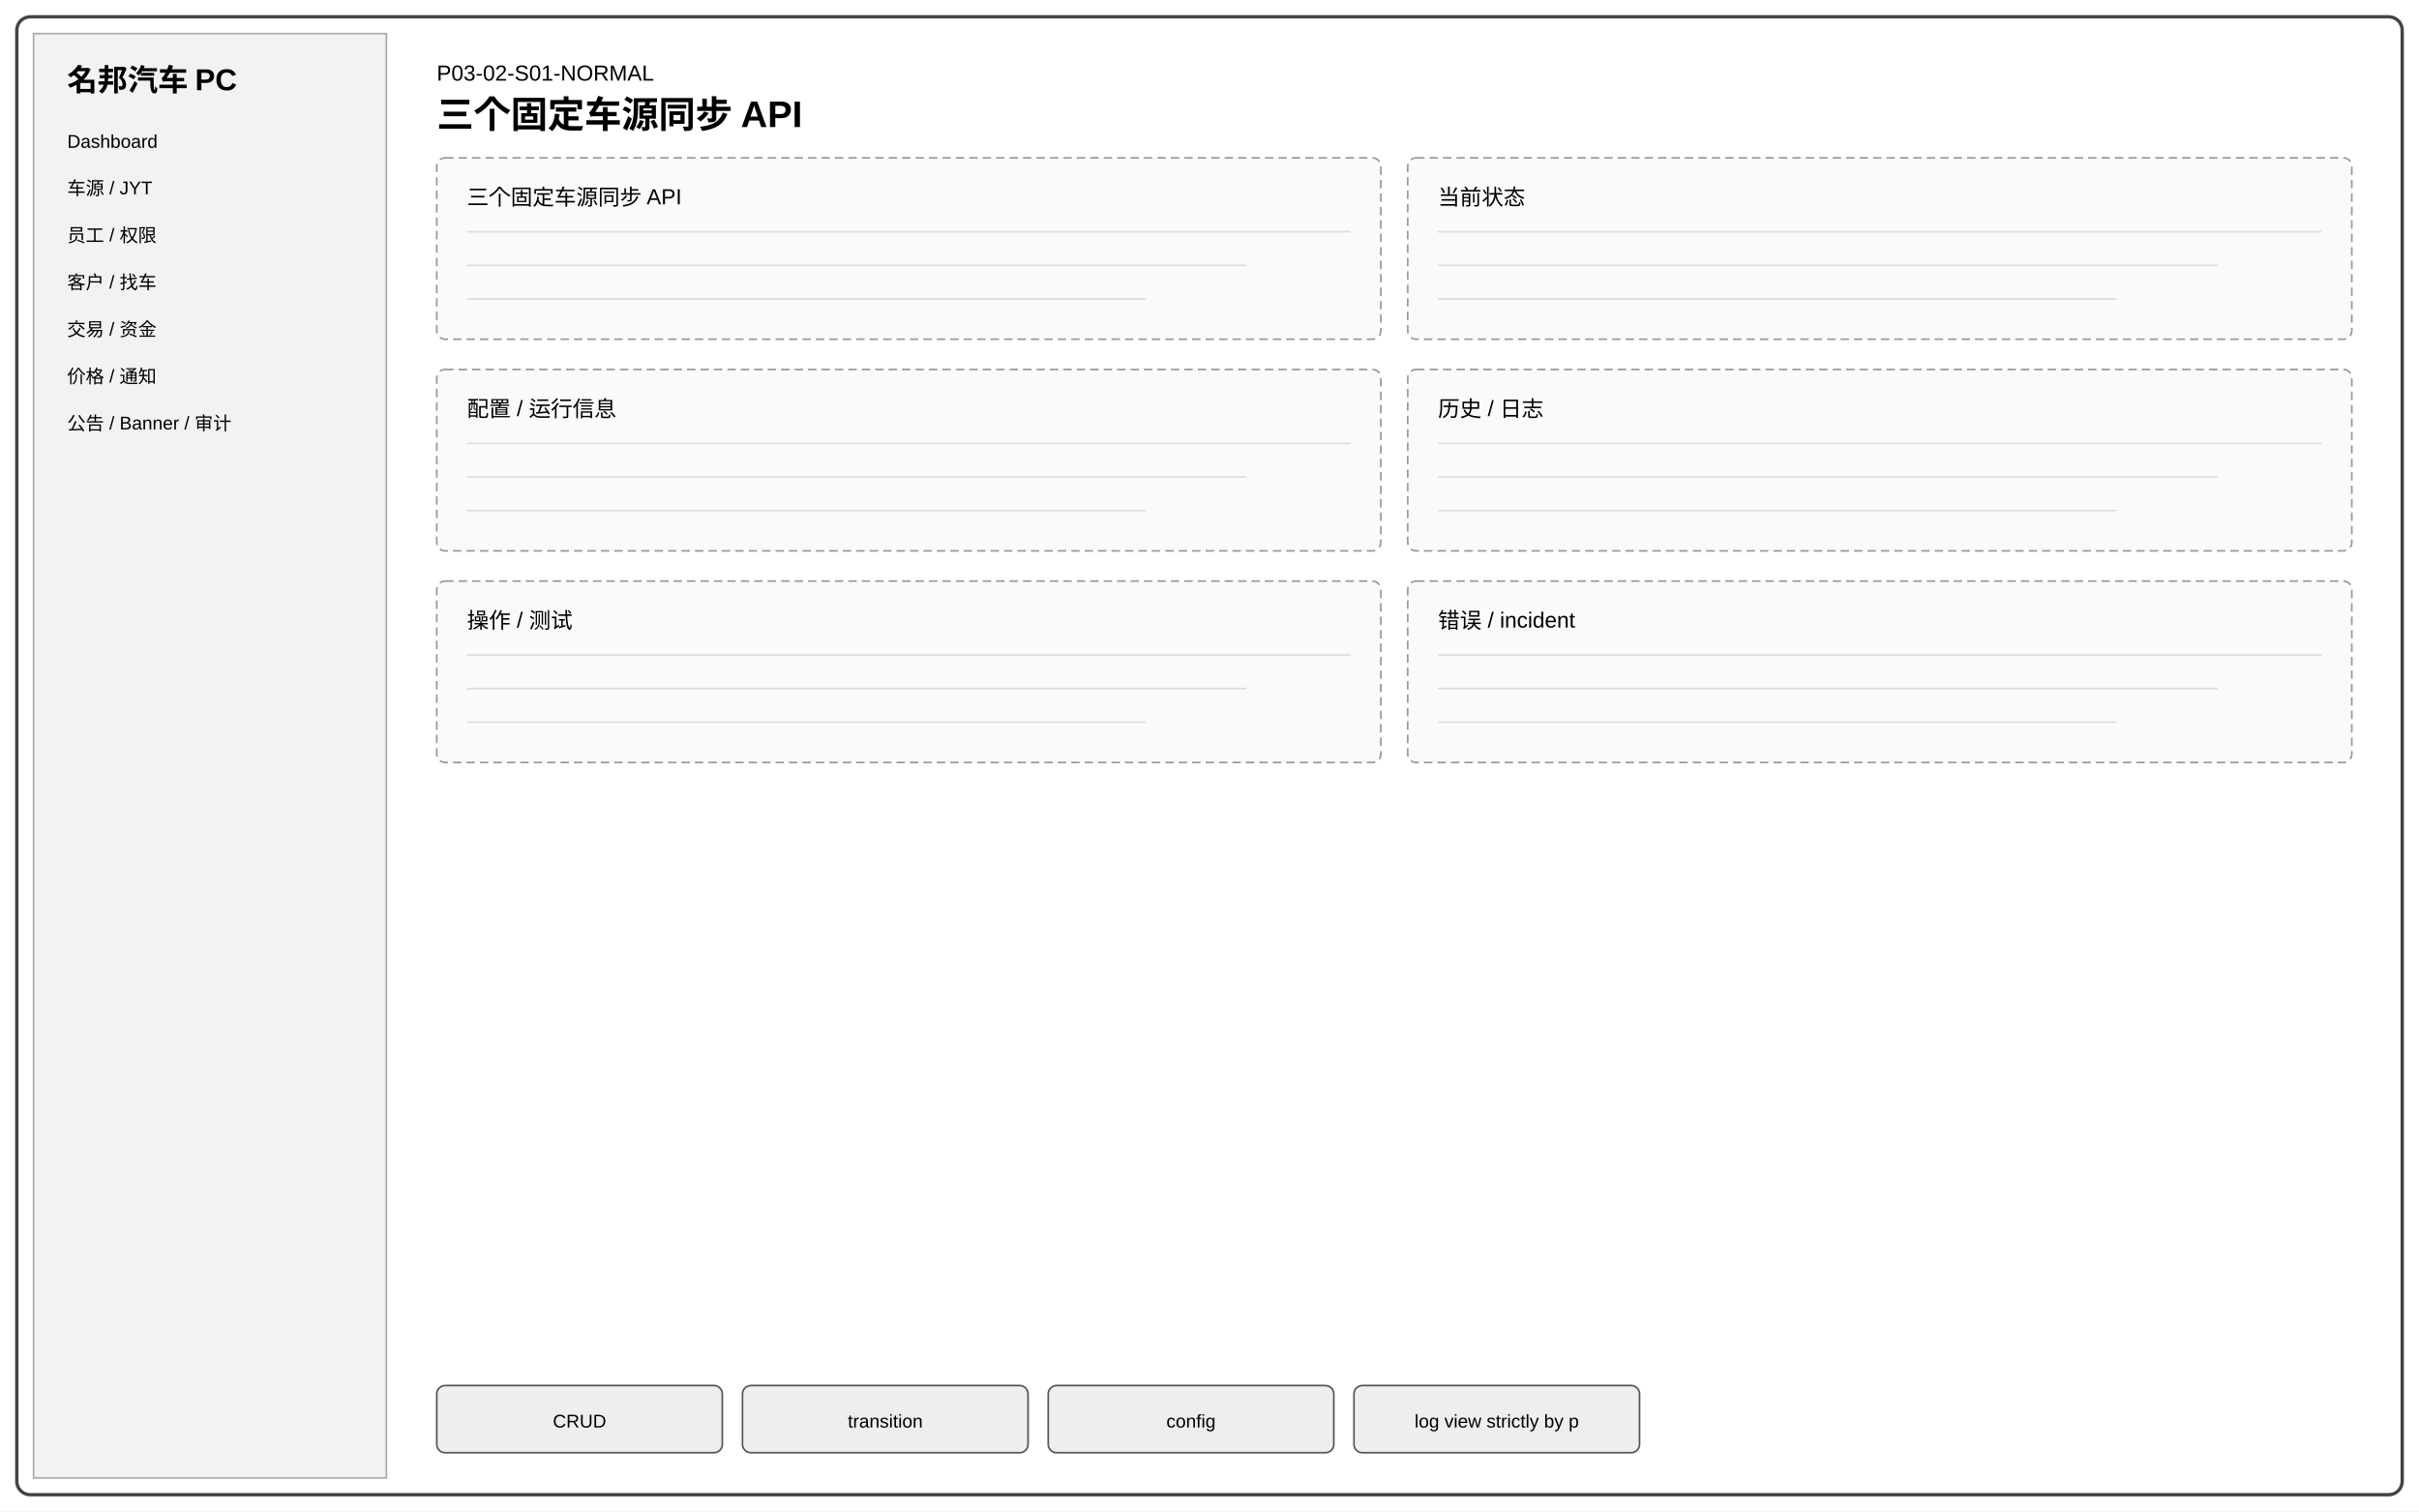
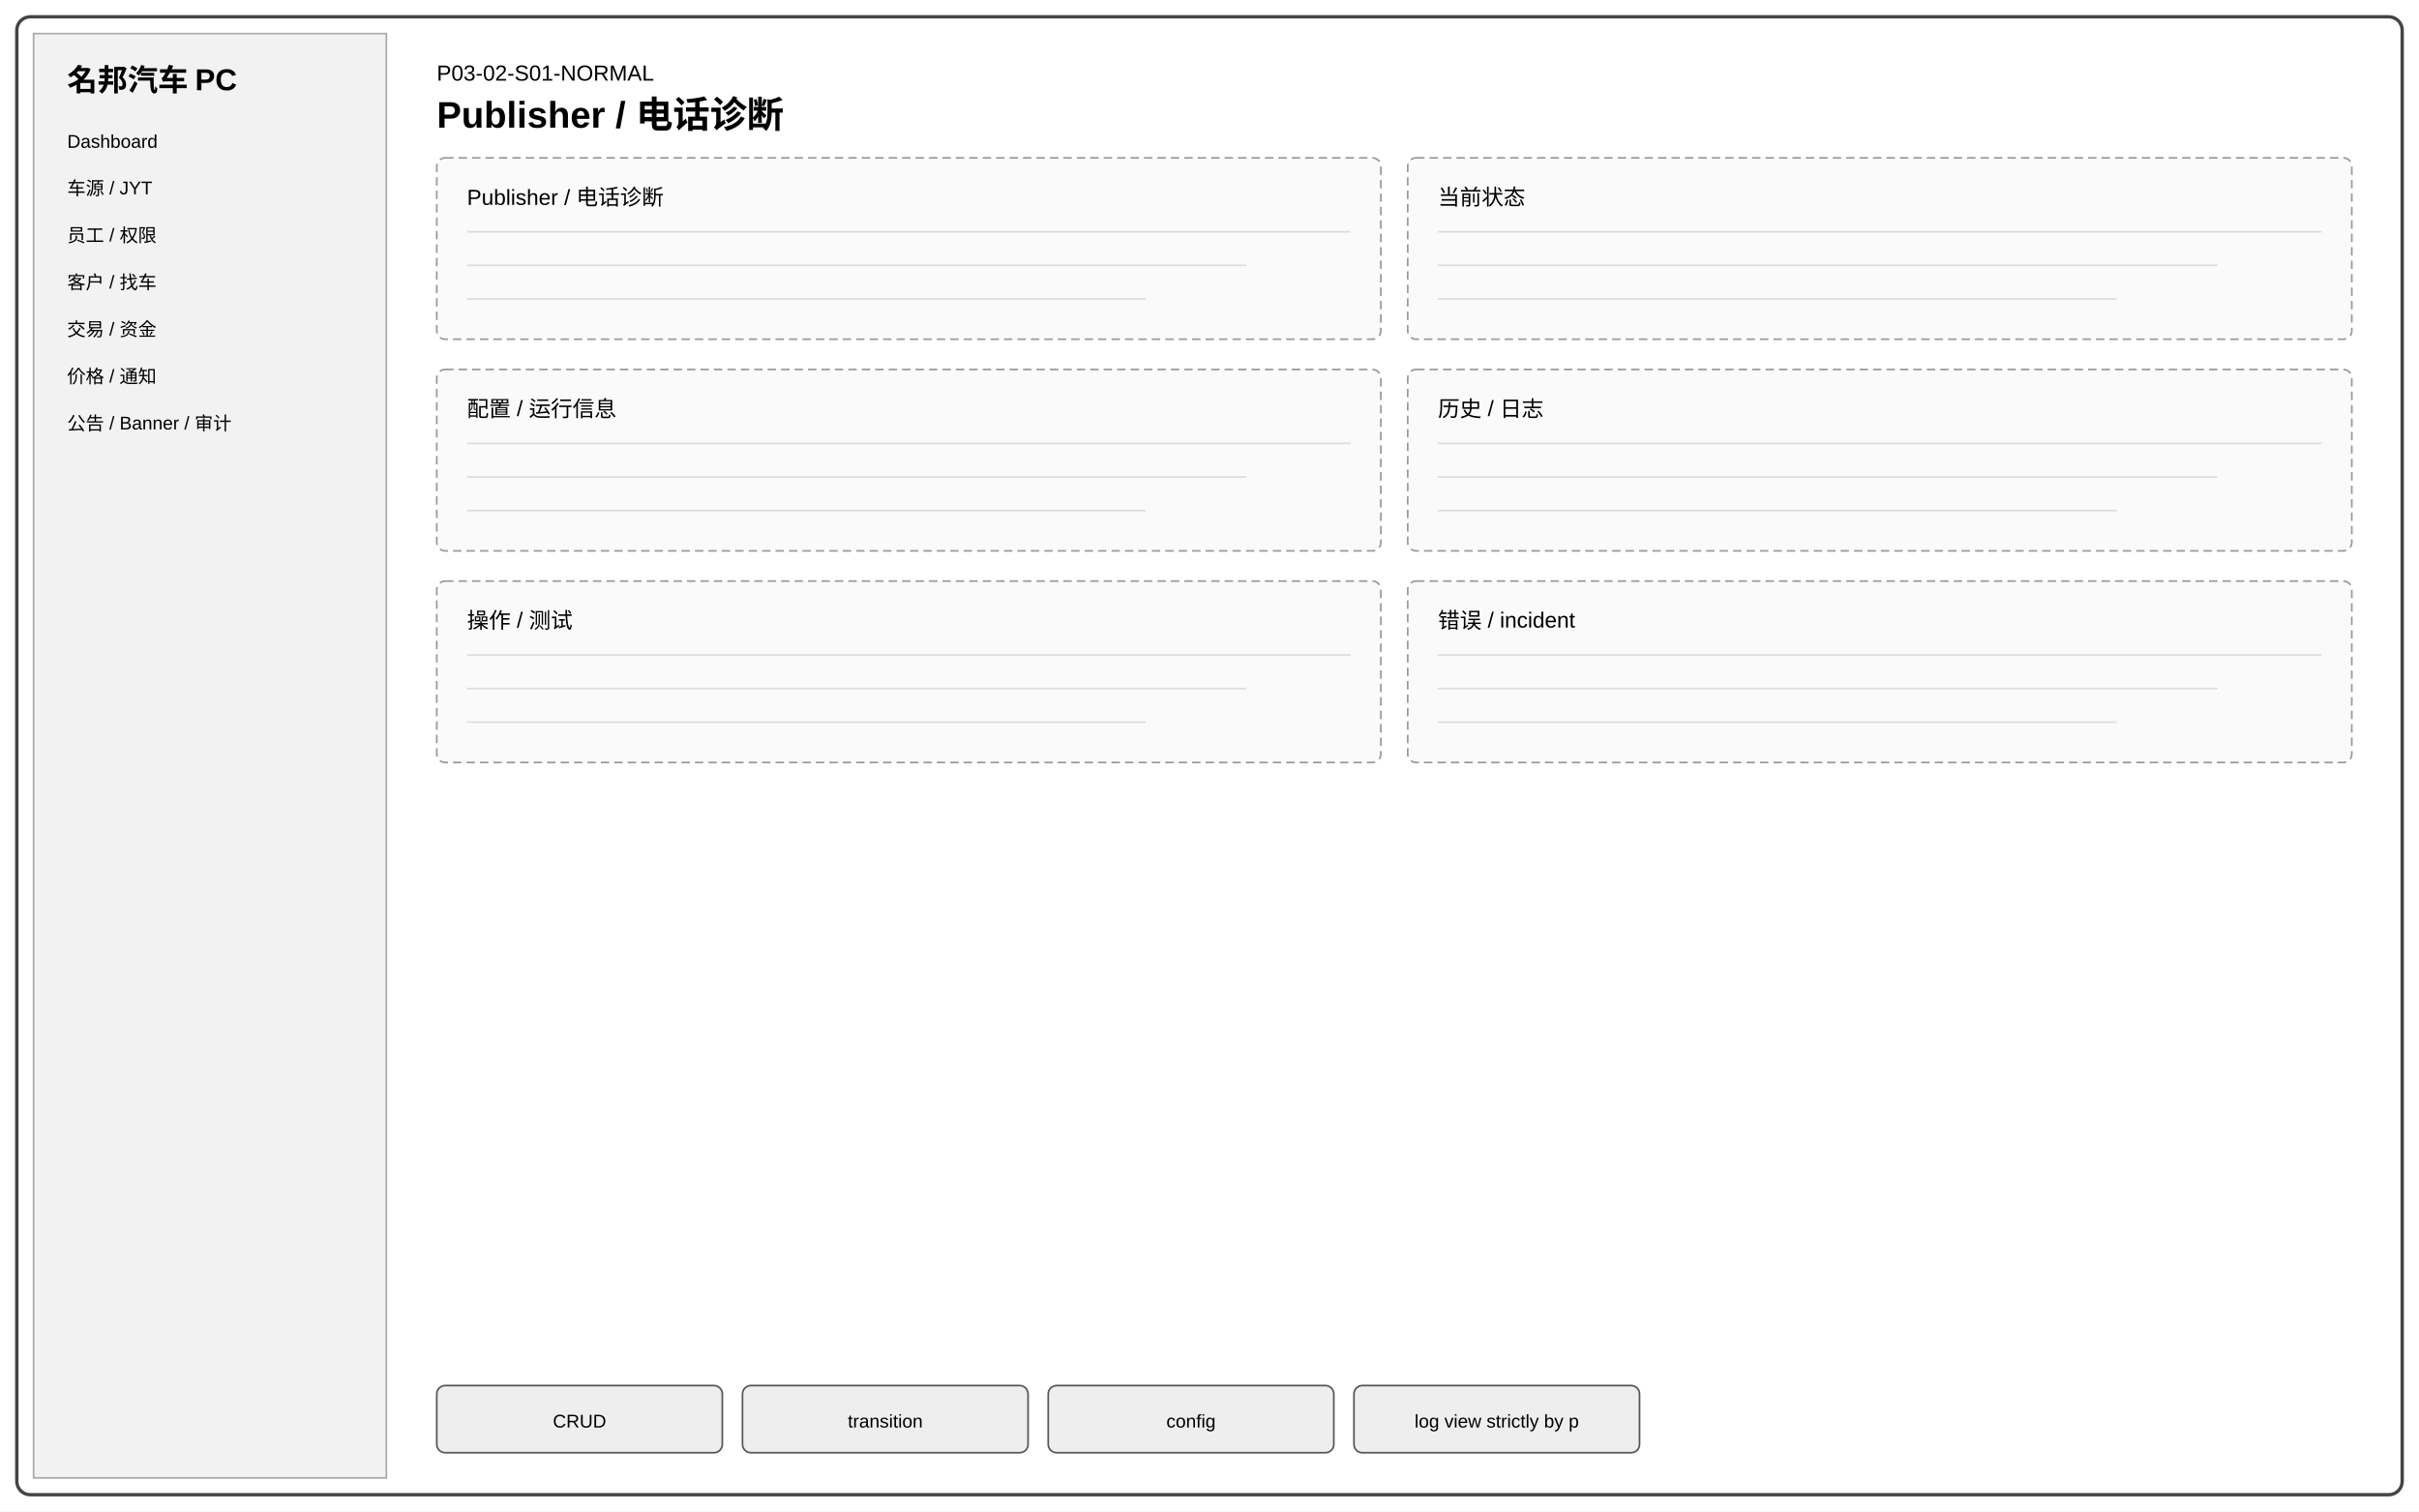
<svg xmlns="http://www.w3.org/2000/svg" width="1440" height="900" viewBox="0 0 1440 900">
  <rect width="100%" height="100%" fill="white" />
  <rect x="10" y="10" width="1420" height="880" rx="8" fill="none" stroke="#444" stroke-width="2" />
  <rect x="20" y="20" width="210" height="860" fill="#f2f2f2" stroke="#aaa" />
  <text x="40" y="54" font-family="Arial,sans-serif" font-size="18" font-weight="bold">名邦汽车 PC</text>
  <text x="40" y="88" font-family="Arial,sans-serif" font-size="11">Dashboard</text>
  <text x="40" y="116" font-family="Arial,sans-serif" font-size="11">车源 / JYT</text>
  <text x="40" y="144" font-family="Arial,sans-serif" font-size="11">员工 / 权限</text>
  <text x="40" y="172" font-family="Arial,sans-serif" font-size="11">客户 / 找车</text>
  <text x="40" y="200" font-family="Arial,sans-serif" font-size="11">交易 / 资金</text>
  <text x="40" y="228" font-family="Arial,sans-serif" font-size="11">价格 / 通知</text>
  <text x="40" y="256" font-family="Arial,sans-serif" font-size="11">公告 / Banner / 审计</text>
  <text x="260" y="48" font-family="Arial,sans-serif" font-size="13">P03-02-S01-NORMAL</text>
-   <text x="260" y="76" font-family="Arial,sans-serif" font-size="22" font-weight="bold">三个固定车源同步 API</text>
+   <text x="260" y="76" font-family="Arial,sans-serif" font-size="22" font-weight="bold">Publisher / 电话诊断</text>
  <rect x="260.0" y="94" width="562.0" height="108" rx="5" fill="#fafafa" stroke="#999" stroke-dasharray="5 3" />
-   <text x="278.0" y="122" font-family="Arial,sans-serif" font-size="13">三个固定车源同步 API</text>
+   <text x="278.0" y="122" font-family="Arial,sans-serif" font-size="13">Publisher / 电话诊断</text>
  <line x1="278.0" y1="138" x2="804.0" y2="138" stroke="#ddd" />
  <line x1="278.0" y1="158" x2="742.0" y2="158" stroke="#ddd" />
  <line x1="278.0" y1="178" x2="682.0" y2="178" stroke="#ddd" />
  <rect x="838.0" y="94" width="562.0" height="108" rx="5" fill="#fafafa" stroke="#999" stroke-dasharray="5 3" />
  <text x="856.0" y="122" font-family="Arial,sans-serif" font-size="13">当前状态</text>
  <line x1="856.0" y1="138" x2="1382.0" y2="138" stroke="#ddd" />
  <line x1="856.0" y1="158" x2="1320.0" y2="158" stroke="#ddd" />
  <line x1="856.0" y1="178" x2="1260.0" y2="178" stroke="#ddd" />
  <rect x="260.0" y="220" width="562.0" height="108" rx="5" fill="#fafafa" stroke="#999" stroke-dasharray="5 3" />
  <text x="278.0" y="248" font-family="Arial,sans-serif" font-size="13">配置 / 运行信息</text>
  <line x1="278.0" y1="264" x2="804.0" y2="264" stroke="#ddd" />
  <line x1="278.0" y1="284" x2="742.0" y2="284" stroke="#ddd" />
  <line x1="278.0" y1="304" x2="682.0" y2="304" stroke="#ddd" />
  <rect x="838.0" y="220" width="562.0" height="108" rx="5" fill="#fafafa" stroke="#999" stroke-dasharray="5 3" />
  <text x="856.0" y="248" font-family="Arial,sans-serif" font-size="13">历史 / 日志</text>
  <line x1="856.0" y1="264" x2="1382.0" y2="264" stroke="#ddd" />
  <line x1="856.0" y1="284" x2="1320.0" y2="284" stroke="#ddd" />
  <line x1="856.0" y1="304" x2="1260.0" y2="304" stroke="#ddd" />
  <rect x="260.0" y="346" width="562.0" height="108" rx="5" fill="#fafafa" stroke="#999" stroke-dasharray="5 3" />
  <text x="278.0" y="374" font-family="Arial,sans-serif" font-size="13">操作 / 测试</text>
  <line x1="278.0" y1="390" x2="804.0" y2="390" stroke="#ddd" />
  <line x1="278.0" y1="410" x2="742.0" y2="410" stroke="#ddd" />
  <line x1="278.0" y1="430" x2="682.0" y2="430" stroke="#ddd" />
  <rect x="838.0" y="346" width="562.0" height="108" rx="5" fill="#fafafa" stroke="#999" stroke-dasharray="5 3" />
  <text x="856.0" y="374" font-family="Arial,sans-serif" font-size="13">错误 / incident</text>
  <line x1="856.0" y1="390" x2="1382.0" y2="390" stroke="#ddd" />
  <line x1="856.0" y1="410" x2="1320.0" y2="410" stroke="#ddd" />
  <line x1="856.0" y1="430" x2="1260.0" y2="430" stroke="#ddd" />
  <rect x="260" y="825" width="170" height="40" rx="5" fill="#eee" stroke="#555" />
  <text x="345.0" y="850" text-anchor="middle" font-family="Arial,sans-serif" font-size="11">CRUD</text>
  <rect x="442" y="825" width="170" height="40" rx="5" fill="#eee" stroke="#555" />
  <text x="527.0" y="850" text-anchor="middle" font-family="Arial,sans-serif" font-size="11">transition</text>
  <rect x="624" y="825" width="170" height="40" rx="5" fill="#eee" stroke="#555" />
  <text x="709.0" y="850" text-anchor="middle" font-family="Arial,sans-serif" font-size="11">config</text>
  <rect x="806" y="825" width="170" height="40" rx="5" fill="#eee" stroke="#555" />
  <text x="891.0" y="850" text-anchor="middle" font-family="Arial,sans-serif" font-size="11">log view strictly by p</text>
</svg>
